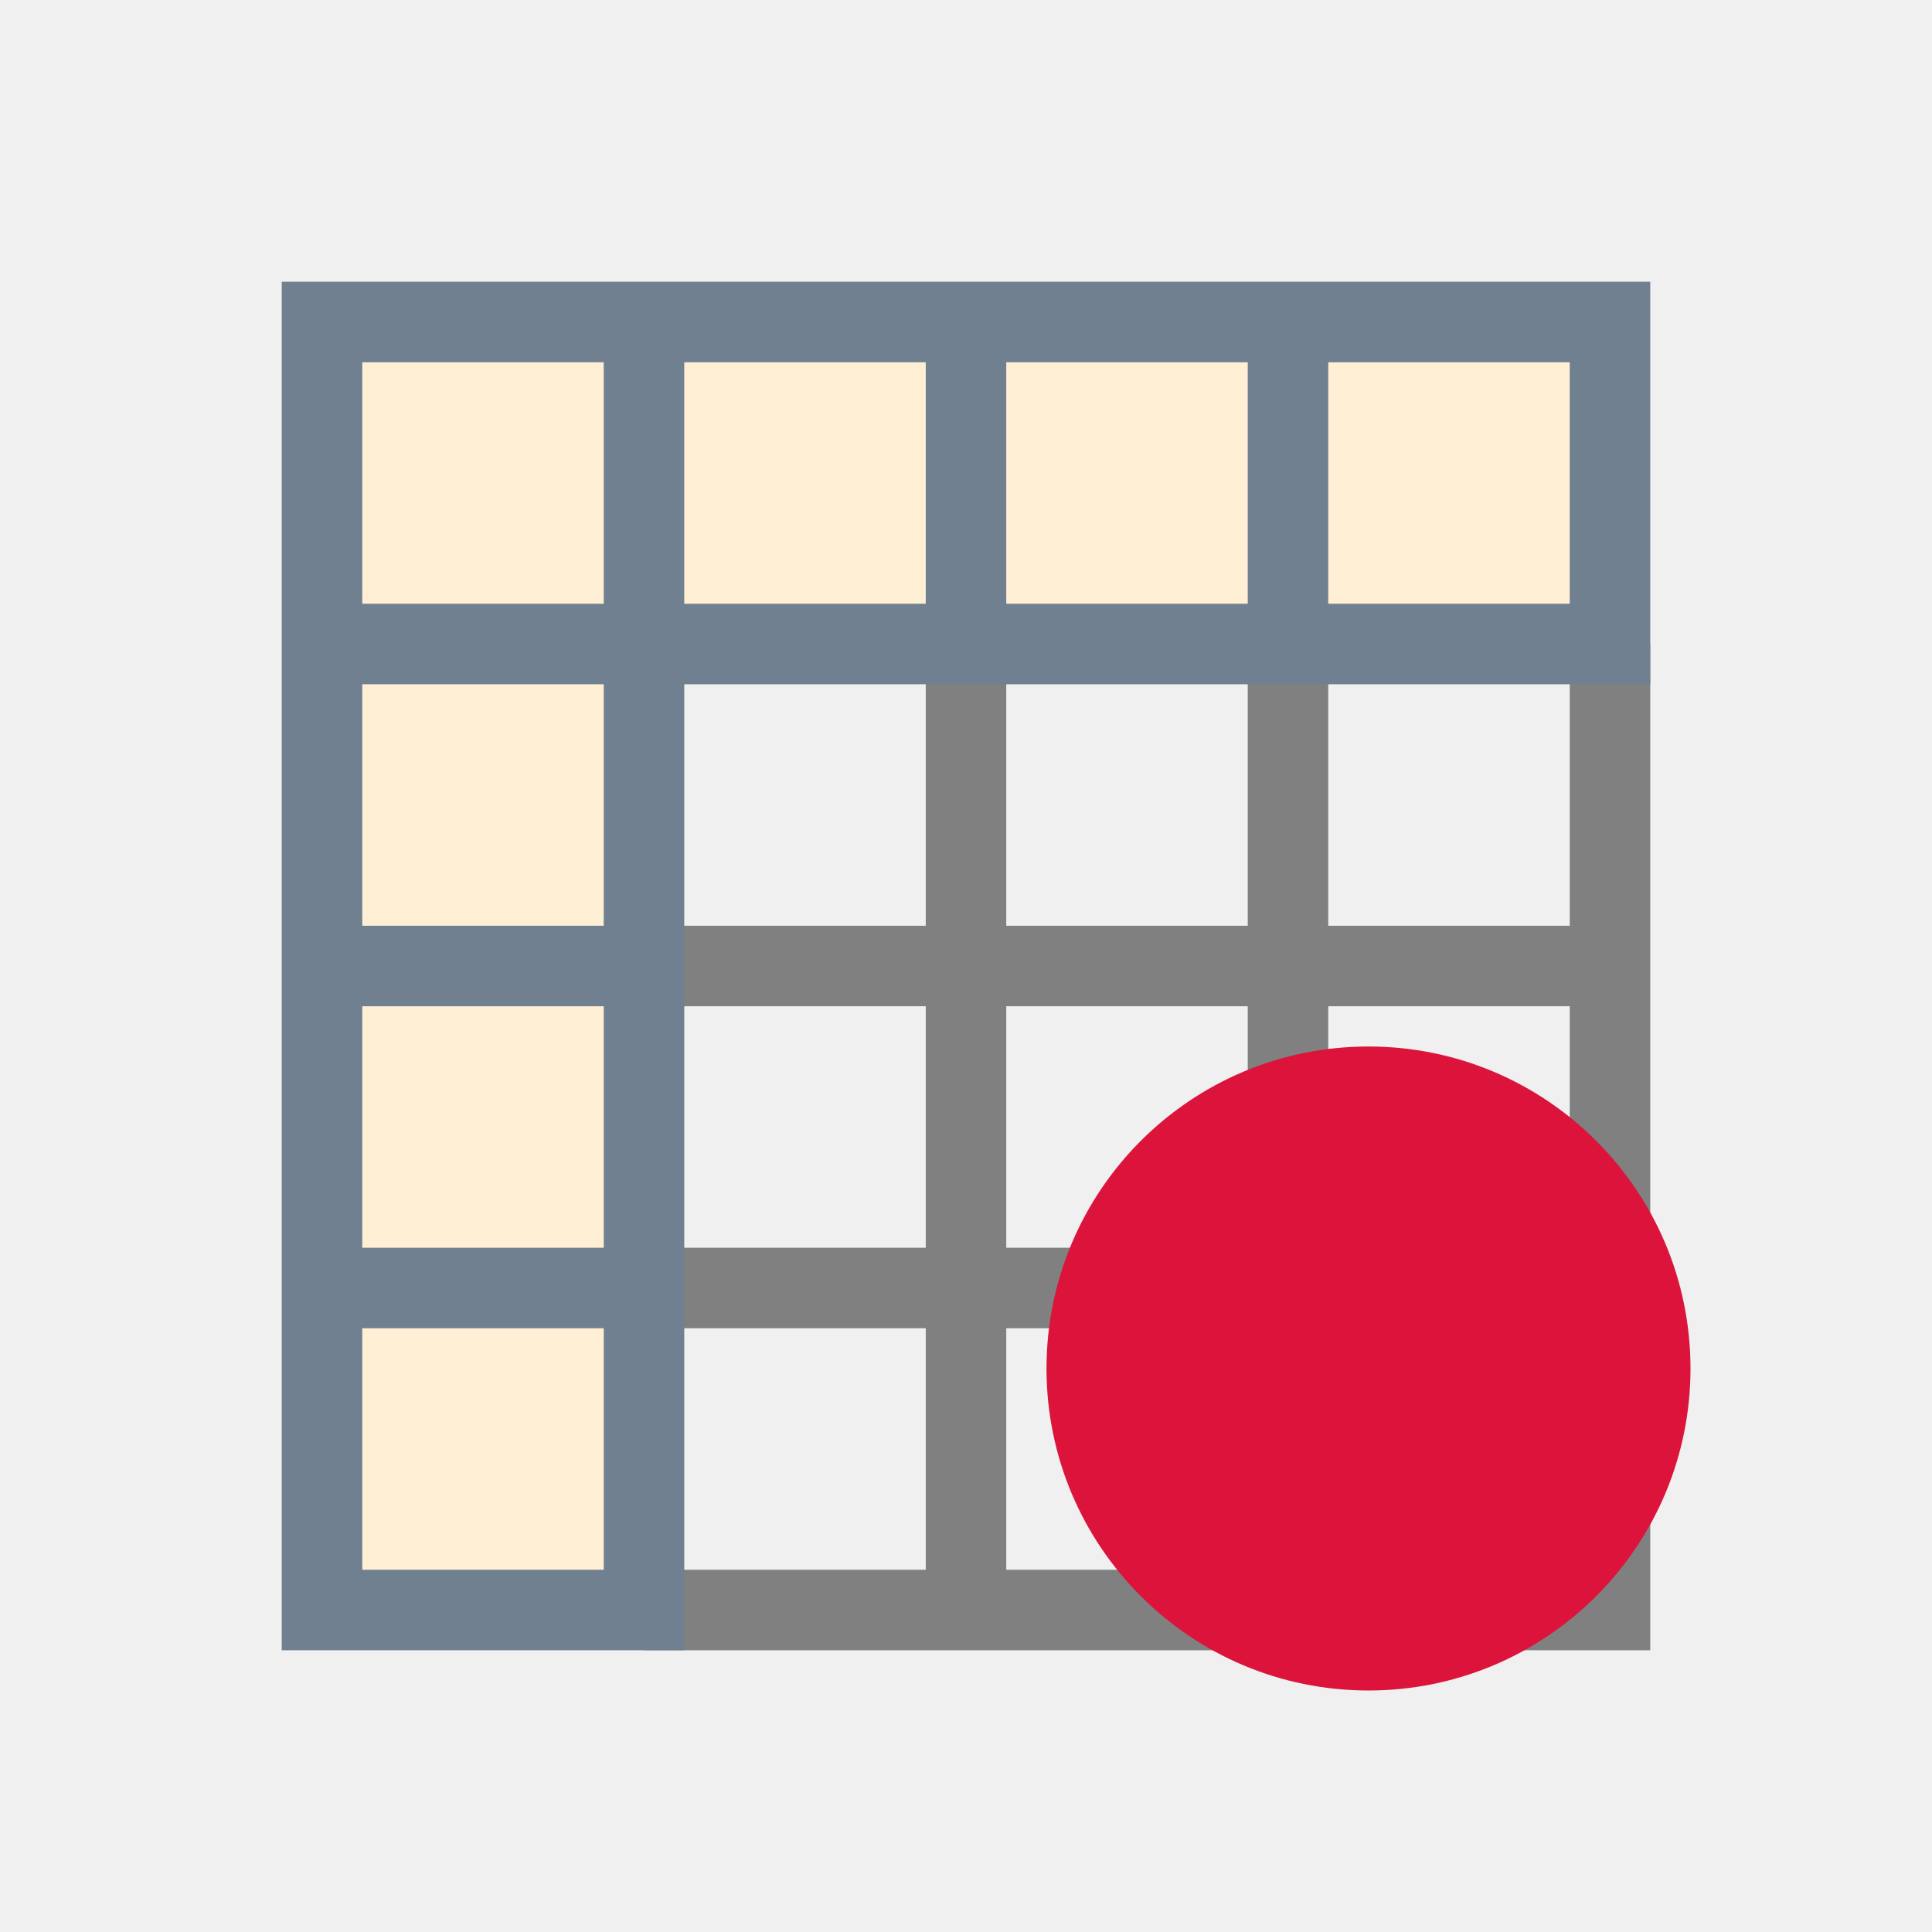
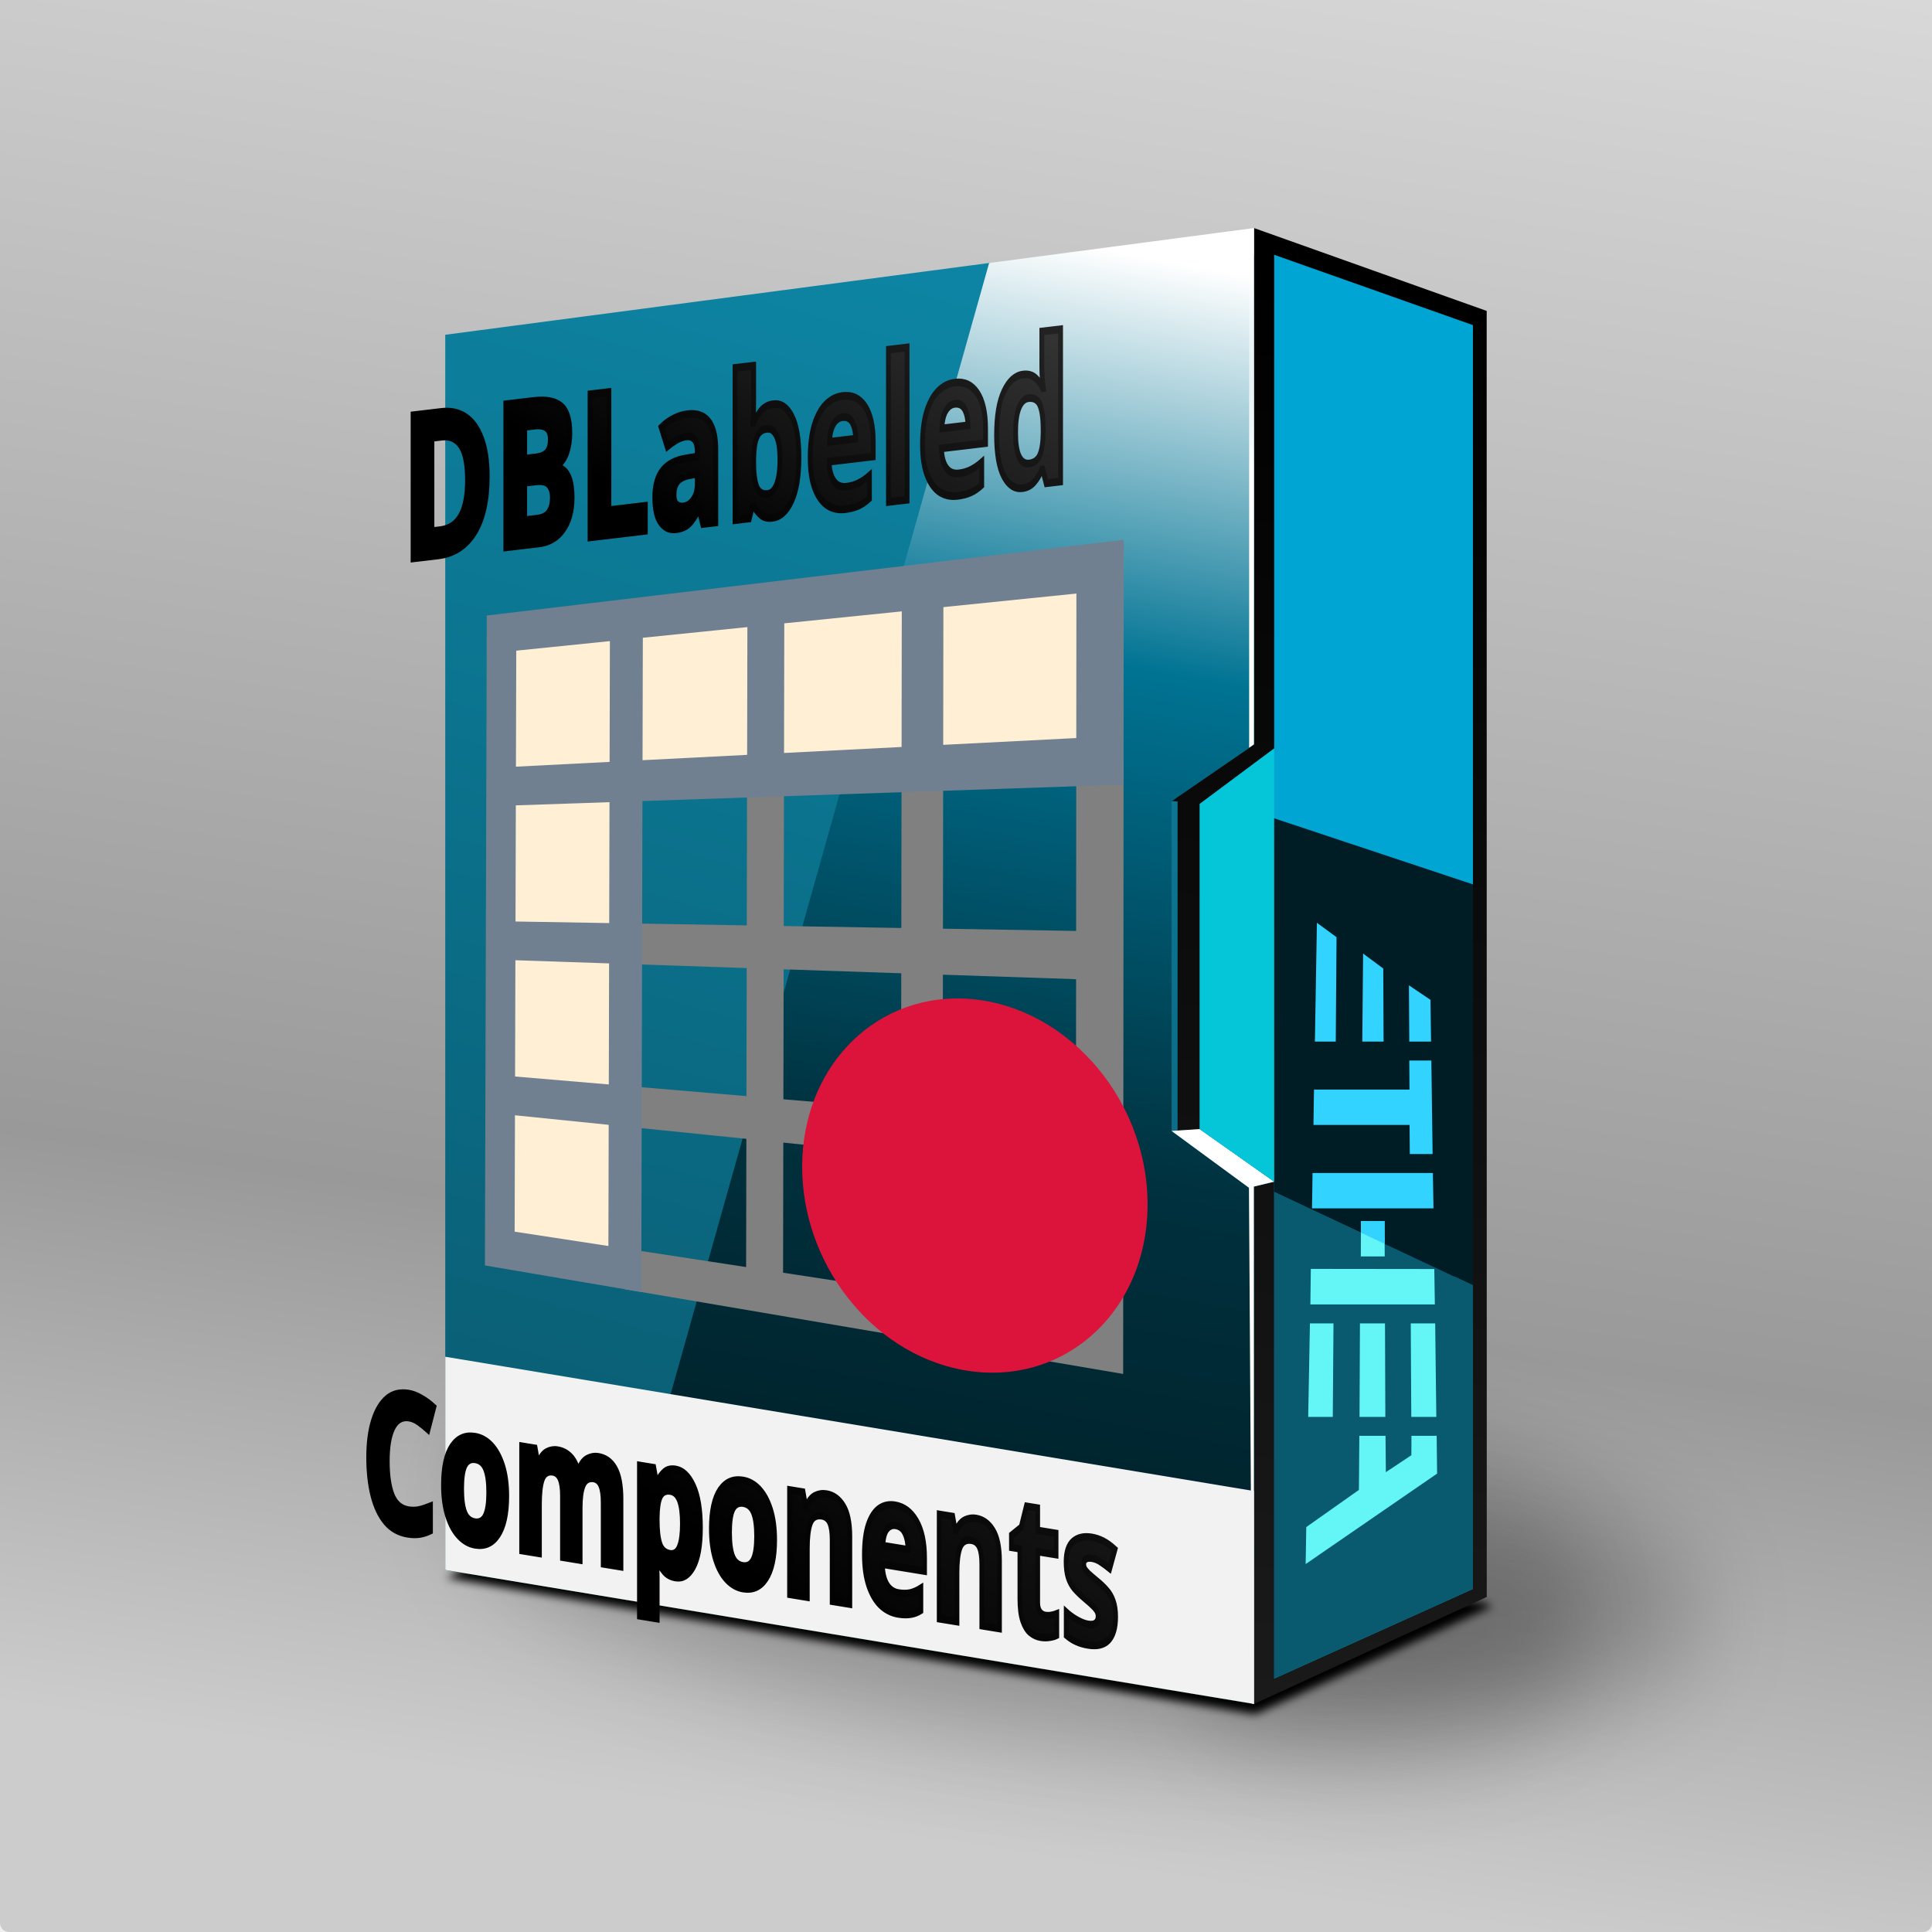
- <svg xmlns="http://www.w3.org/2000/svg" version="1" viewBox="0 0 48 48" enable-background="new 0 0 48 48">
-   <path fill="grey" d="M39,16v7h-6v-7h-2v7h-6v-7h-2v7h-7v2h7v6h-7v2h7v6h-7v2h25V16H39z M39,25v6h-6v-6H39z M25,25h6v6h-6V25z M25,33h6v6h-6V33z M33,39v-6h6v6H33z" />
-   <polygon fill="papayawhip" points="40,8 8,8 8,40 16,40 16,16 40,16" />
-   <path fill="slategray" d="M7,7v34h10V17h24V7H7z M9,23v-6h6v6H9z M15,25v6H9v-6H15z M17,9h6v6h-6V9z M25,9h6v6h-6V9z M15,9v6H9V9H15z M9,39v-6h6v6H9z M39,15h-6V9h6V15z" />
-   <circle fill="crimson" cx="34" cy="34" r="8" />
+ <svg xmlns="http://www.w3.org/2000/svg" xmlns:xlink="http://www.w3.org/1999/xlink" width="200mm" height="200mm" version="1.1" viewBox="0 0 200 200">
+   <defs>
+     <linearGradient id="linearGradient981" x1="150.58" x2="126.5" y1="28.545" y2="172.75" gradientUnits="userSpaceOnUse">
+       <stop offset="0" />
+       <stop stop-color="#1a1a1a" offset="1" />
+     </linearGradient>
+     <linearGradient id="linearGradient1003" x1="51.761" x2="89.975" y1="160.41" y2="25" gradientUnits="userSpaceOnUse">
+       <stop stop-color="#095a6f" offset="0" />
+       <stop stop-color="#0d84a3" stop-opacity=".999" offset="1" />
+     </linearGradient>
+     <linearGradient id="linearGradient2082" x1="91.824" x2="118.09" y1="165.65" y2="23.485" gradientUnits="userSpaceOnUse">
+       <stop stop-color="#001d25" offset="0" />
+       <stop stop-color="#00313e" offset=".349" />
+       <stop stop-color="#007393" offset=".709" />
+       <stop stop-color="#fff" offset="1" />
+     </linearGradient>
+     <linearGradient id="linearGradient2114" x1="122.26" x2="122.26" y1="172.31" y2="20.393" gradientTransform="translate(0)" gradientUnits="userSpaceOnUse">
+       <stop stop-color="#fff" offset="0" />
+       <stop stop-color="#fff" offset=".84" />
+       <stop stop-color="#fff" stop-opacity="0" offset="1" />
+     </linearGradient>
+     <filter id="filter1009" x="-.085" y="-.321" width="1.171" height="1.643" color-interpolation-filters="sRGB">
+       <feGaussianBlur stdDeviation="4.182" />
+     </filter>
+     <filter id="filter1009-9" x="-.191" y="-.72" width="1.382" height="2.439" color-interpolation-filters="sRGB">
+       <feGaussianBlur stdDeviation="9.36" />
+     </filter>
+     <linearGradient id="linearGradient1049" x1="154.16" x2="177.92" y1="199.53" y2=".469" gradientTransform="matrix(1 0 0 1.25 0 -50)" gradientUnits="userSpaceOnUse">
+       <stop stop-color="#ccc" offset="0" />
+       <stop stop-color="#999" offset=".236" />
+       <stop stop-color="#ececec" offset="1" />
+     </linearGradient>
+     <filter id="filter1070" x="-.01" y="-.041" width="1.02" height="1.082" color-interpolation-filters="sRGB">
+       <feGaussianBlur stdDeviation="0.449" />
+     </filter>
+     <filter id="A" x="-.05" y="-.15" width="1.1" height="1.3">
+       <feGaussianBlur stdDeviation="2" />
+     </filter>
+     <linearGradient id="linearGradient919">
+       <stop offset="0" />
+       <stop stop-color="#4d4d4d" offset="1" />
+     </linearGradient>
+     <linearGradient id="linearGradient927">
+       <stop offset="0" />
+       <stop stop-color="#333" offset="1" />
+     </linearGradient>
+     <linearGradient id="linearGradient921" x1="90.659" x2="106.3" y1="71.725" y2="37.656" gradientTransform="matrix(1.2619 0 0 1.2619 1.7894 -28.165)" gradientUnits="userSpaceOnUse" xlink:href="#linearGradient919" />
+     <linearGradient id="linearGradient929" x1="90.659" x2="106.3" y1="71.725" y2="37.656" gradientTransform="matrix(1.2619 0 0 1.2619 1.7894 -28.165)" gradientUnits="userSpaceOnUse" xlink:href="#linearGradient927" />
+     <linearGradient id="linearGradient995" x1="87.85" x2="113.89" y1="66.493" y2="-.032" gradientTransform="matrix(1.2619 0 0 1.2619 4.986 42.092)" gradientUnits="userSpaceOnUse" xlink:href="#linearGradient919" />
+     <linearGradient id="linearGradient997" x1="87.85" x2="113.89" y1="66.493" y2="-.032" gradientTransform="matrix(1.2619 0 0 1.2619 4.986 42.092)" gradientUnits="userSpaceOnUse" xlink:href="#linearGradient927" />
+   </defs>
+   <rect y="-50" width="200" height="250" ry=".935" fill="url(#linearGradient1049)" opacity=".999" stroke-width="1.118" style="paint-order:markers stroke fill" />
+   <ellipse transform="matrix(1.0842 .10644 .042952 1.2051 -12.407 -49.892)" cx="108.5" cy="165.24" rx="58.87" ry="15.61" filter="url(#filter1009)" opacity=".233" style="paint-order:markers stroke fill" />
+   <ellipse transform="matrix(.36117 -.020551 .014308 .65148 101.83 63.468)" cx="108.5" cy="165.24" rx="58.87" ry="15.61" filter="url(#filter1009-9)" opacity=".222" style="paint-order:markers stroke fill" />
+   <path d="m46.244 163.32 83.701 14.132 24.422-11.11-0.316-0.333-86.658-14.695z" filter="url(#filter1070)" />
+   <g transform="translate(3.3145,3.6406)">
+     <path d="m128.59 22.736-29.52 0.849-56.293 7.429v127.87l83.715 13.869 2.099-54.061z" fill="url(#linearGradient1003)" />
+     <path d="m126.5 19.966 24.086 8.58 9e-3 133.13-24.095 11.077-9e-3 -53.554 2.108-0.507-7.706-5.44-2.305 0.149 1e-3 -34.073c-0.205-0.019-0.618-0.044-0.618-0.044l8.529-5.86z" fill="url(#linearGradient981)" />
+     <path d="m126.5 19.966-27.421 3.619-38.908 138.18 66.33 10.988-0.514-53.432-8.014-5.88c1e-5 -11.386 4e-5 -22.771 4e-5 -34.157l8.528-5.86z" fill="url(#linearGradient2082)" />
+     <path d="m128.6 118.68-2.118 0.514 0.01 53.554-0.177-0.03-0.337-53.403-8.014-5.88 2.914-0.197m5.613-93.278v53.458l-0.495 0.34 1e-3 -53.733" fill="url(#linearGradient2114)" stroke-opacity="0" style="mix-blend-mode:normal;paint-order:markers stroke fill" />
+     <path d="m128.59 22.736 20.572 7.279v130.83l-20.572 9.277v-51.434l-7.706-5.44v-33.668l7.706-5.74z" fill="#01a5d4" />
+     <path d="m128.59 73.844v44.847l-7.706-5.44v-33.668z" fill="#05c5d9" />
+     <path d="m130.82 96.272 3.071 1.807v11.597l-3.071-0.207zm13.382 19.434v-3.229l3.071 0.207v10.388l-3.071-0.207v-3.229l-13.382-0.904v-3.931zm3.071 9.473v3.931l-16.454-1.111v-3.931zm0 10.669v3.931l-16.454-1.111v-3.931zm-13.382 5.133v10.388l-3.071-0.207v-10.388zm3.62 18.521v-5.782l3.071 0.207v4.183l3.62-1.639v-2.3l3.071 0.207v4.633l-16.454 7.452v-3.931zm3.071-29.44v3.931l-3.071-0.207v-3.931zm0 11.371v10.388l-3.071-0.207v-10.388zm0-39.422v8.116l-3.071-0.207v-9.713zm3.62 2.128 3.071 1.807v4.633l-3.071-0.207zm3.071 37.745v10.388l-3.071-0.207v-10.388z" fill="#002a63" stroke-width=".31" />
+     <g transform="matrix(0 1 -.59918 0 196.46 45.929)">
+       <path d="m114.92 78.928 9.277 34.334-50.376 2e-3 9.664-34.335z" fill="#095a6f" />
+       <path d="m41.983 78.927 41.501 0.002-9.664 34.335-38.679 0.011z" fill="#001d25" />
+       <path d="m81.8 85.611 3.663-0.096v21.506l-3.678-0.075zm5.625 17.417 9.68 0.12v4.25l-9.68-0.301zm17.241-4.392-5.599-0.075v-4.521l3.763-0.06-1.756-4.407-2.007-0.015v-4.355l3.91-0.075 9.364 22.707-3.828-0.105zm-27.837-4.428 3.663-0.032v4.131l-3.663-0.032zm10.596-0.078 9.68-0.06v4.46l-9.68-0.075zm0-8.672 9.68-0.196v4.325l-9.68 0.09z" fill="#64f6f6" stroke-width=".327" />
+       <path d="m76.829 94.208 2.362-0.021-1.151 4.099-1.21-0.011zm-30.872 11.685 1.49-3.392 10.806 0.135v3.603zm17.267-15.997-3.009 0.038v-3.813l9.68-0.218v3.941l-3.009 0.038v16.608l-3.663-0.096zm8.634-4.04 3.663-0.106v20.986l-3.663-0.09zm-21.167 8.575 7.563-0.06v3.678l-9.111-0.135zm1.74-4.437 1.505-3.723 4.317-0.098v3.761z" fill="#33d3ff" />
+     </g>
+   </g>
+   <g>
+     <path d="m46.095 162.52v-22.071l83.714 13.902-1.5e-4 22.038z" fill="#f2f2f2" />
+     <g font-family="sans-serif" letter-spacing="0px" word-spacing="0px">
+       <text id="textTop" transform="matrix(.79095 -.093869 0 1.2643 0 0)" x="111.259" y="49.732" fill="url(#linearGradient921)" font-size="16.405px" stroke="url(#linearGradient929)" stroke-width="0.631" text-anchor="middle" style="line-height:1.25" xml:space="preserve">
+         <tspan x="111.259" y="49.732" fill="url(#linearGradient921)" font-family="sans-serif" font-size="16.405px" font-weight="bold" stroke="url(#linearGradient929)" stroke-width="0.631" text-anchor="middle">DBLabeled</tspan>
+       </text>
+       <text id="textBottom" transform="matrix(.79095 .12918 0 1.2643 0 0)" x="111.259" y="119.989" fill="url(#linearGradient995)" font-size="15.694px" stroke="url(#linearGradient997)" stroke-width="0.604" text-anchor="middle" style="line-height:1.25" xml:space="preserve">
+         <tspan x="111.259" y="119.989" fill="url(#linearGradient995)" font-family="sans-serif" font-size="15.694px" font-weight="bold" stroke="url(#linearGradient997)" stroke-width="0.604" text-anchor="middle">Components</tspan>
+       </text>
+     </g>
+   </g>
+   <style type="text/css">.st0{fill:#9494b8;stroke:white;stroke-width:1.5;stroke-linecap:round;stroke-linejoin:round;stroke-miterlimit:10;}
+     .st1{fill:#0d6efd;stroke:white;stroke-width:1.5;stroke-linecap:round;stroke-linejoin:round;stroke-miterlimit:10;}</style>
+   <g id="logo-paths">
+     <path d="M111.415,78.897L111.4,96.371L97.616,96.138L97.638,79.484L93.328,79.668L93.304,96.066L81.13,95.861L81.159,80.186L77.338,80.349L77.307,95.797L64.758,95.585L64.748,99.789L77.299,100.213L77.272,113.471L64.718,112.406L64.708,116.614L77.263,117.893L77.237,131.167L64.677,129.245L64.667,133.458L116.27,142.231L116.313,78.689L111.415,78.897ZM111.396,101.367L111.383,116.365L97.591,115.195L97.61,100.9L111.396,101.367ZM81.122,100.343L93.298,100.754L93.277,114.829L81.097,113.796L81.122,100.343ZM81.088,118.283L93.27,119.524L93.25,133.616L81.063,131.752L81.088,118.283ZM97.566,134.276L97.585,119.963L111.379,121.368L111.366,136.387L97.566,134.276Z" fill="#808080" id="path15" />
+     <path id="polygon15" style="fill:#ffefd5" d="M64.794,80.883L113.843,78.794L113.859,58.685L51.908,65.526L51.726,129.261L64.672,131.352L64.794,80.883Z" />
+     <path d="M50.392,63.72L50.197,130.998L66.386,133.751L66.506,82.924L116.311,81.225L116.328,55.88L50.392,63.72ZM53.365,95.394L53.399,83.371L63.095,83.04L63.064,95.557L53.365,95.394ZM63.054,99.731L63.023,112.262L53.32,111.439L53.354,99.403L63.054,99.731ZM66.546,66.021L77.369,64.917L77.343,78.143L66.516,78.696L66.546,66.021ZM81.189,64.528L93.352,63.288L93.332,77.327L81.164,77.948L81.189,64.528ZM63.136,66.368L63.105,78.871L53.41,79.366L53.444,67.356L63.136,66.368ZM53.275,127.501L53.309,115.453L63.012,116.441L62.981,128.986L53.275,127.501ZM111.417,76.403L97.641,77.106L97.66,62.848L111.429,61.444L111.417,76.403Z" fill="#708090" id="path16" />
+     <path id="circle16" style="fill:#dc143c" d="M118.796,124.689C118.796,125.398 118.76,126.094 118.69,126.776C118.621,127.457 118.517,128.124 118.382,128.775C118.247,129.425 118.08,130.059 117.883,130.675C117.687,131.29 117.46,131.887 117.206,132.463C116.951,133.04 116.669,133.595 116.361,134.128C116.054,134.662 115.72,135.173 115.363,135.66C115.007,136.147 114.626,136.611 114.225,137.049C113.823,137.487 113.401,137.899 112.959,138.285C112.517,138.671 112.056,139.03 111.578,139.36C111.1,139.691 110.606,139.994 110.096,140.268C109.587,140.541 109.062,140.786 108.525,141C107.988,141.214 107.439,141.398 106.878,141.551C106.318,141.704 105.747,141.825 105.168,141.914C104.588,142.004 104,142.061 103.405,142.086C102.81,142.11 102.208,142.102 101.601,142.06C100.994,142.018 100.382,141.942 99.767,141.833C99.152,141.723 98.548,141.582 97.957,141.411C97.366,141.24 96.787,141.041 96.222,140.814C95.657,140.587 95.105,140.333 94.567,140.055C94.03,139.776 93.507,139.473 93,139.148C92.493,138.822 92.001,138.474 91.525,138.105C91.05,137.737 90.591,137.347 90.149,136.939C89.708,136.532 89.283,136.105 88.877,135.661C88.471,135.218 88.084,134.758 87.715,134.282C87.346,133.807 86.997,133.317 86.668,132.813C86.338,132.309 86.029,131.792 85.741,131.263C85.452,130.733 85.185,130.192 84.94,129.64C84.695,129.088 84.471,128.526 84.271,127.955C84.071,127.383 83.893,126.803 83.74,126.215C83.587,125.627 83.457,125.031 83.353,124.428C83.249,123.825 83.17,123.216 83.117,122.602C83.065,121.987 83.038,121.367 83.039,120.742C83.041,120.118 83.069,119.504 83.124,118.902C83.179,118.299 83.26,117.708 83.366,117.128C83.473,116.549 83.604,115.982 83.759,115.429C83.915,114.875 84.094,114.335 84.296,113.808C84.498,113.282 84.723,112.77 84.97,112.273C85.217,111.776 85.486,111.294 85.775,110.83C86.065,110.365 86.376,109.917 86.707,109.486C87.037,109.056 87.388,108.644 87.758,108.251C88.127,107.858 88.516,107.484 88.923,107.131C89.33,106.778 89.755,106.446 90.197,106.136C90.64,105.827 91.099,105.54 91.575,105.277C92.051,105.014 92.543,104.775 93.05,104.562C93.558,104.349 94.081,104.162 94.618,104.003C95.155,103.843 95.707,103.712 96.272,103.61C96.837,103.509 97.415,103.437 98.006,103.397C98.597,103.357 99.2,103.349 99.814,103.375C100.428,103.401 101.04,103.461 101.646,103.553C102.252,103.645 102.853,103.769 103.447,103.925C104.041,104.08 104.628,104.267 105.207,104.484C105.785,104.7 106.355,104.947 106.914,105.223C107.474,105.499 108.022,105.803 108.558,106.136C109.094,106.468 109.617,106.827 110.125,107.212C110.634,107.597 111.127,108.009 111.604,108.444C112.081,108.879 112.54,109.339 112.981,109.821C113.422,110.303 113.844,110.808 114.244,111.334C114.644,111.86 115.024,112.406 115.379,112.971C115.735,113.536 116.068,114.12 116.374,114.721C116.681,115.321 116.962,115.938 117.216,116.57C117.469,117.201 117.695,117.847 117.891,118.506C118.087,119.164 118.253,119.834 118.387,120.514C118.521,121.194 118.624,121.884 118.693,122.58C118.762,123.277 118.797,123.981 118.796,124.689Z" />
+   </g>
+   <g id="layerLogoEthea" style="display:none">
+     <g transform="matrix(0.44467 0 0 0.44467 55.10859 -24.11178)">
+       <g transform="translate(2 2)" opacity=".6" filter="url(#A)">
+         <g transform="matrix(.12 0 0 .12 -32.36919 0)">
+           <path d="m 29.96,376.137c-0.765-0.654-6.082-10.147-9.772-17.448-12.307-24.347-18.221-44.831-19.118-66.237-0.861-20.522 6.328-41.535 20.128-58.833 16.357-20.505 41.513-34.639 70.082-39.376 7.134-1.183 11.248-1.518 20.132-1.637 4.627-0.062 8.457-0.158 8.512-0.214 0.055-0.055-0.175-1.386-0.511-2.957-0.531-2.482-0.611-3.582-0.605-8.387 7e-3 -6.277 0.342-8.228 2.267-13.199 1.208-3.12 1.621-3.593 3.034-3.476l1.013 0.083 3.043 5.926c5.503 10.714 10.216 17.563 17.574 25.534 1.624 1.759 1.912 1.962 2.783 1.962 0.648 0 1.164-0.192 1.546-0.574l0.574-0.574-0.7-2.837c-3.615-14.647-2.201-26.711 4.257-36.329 2.295-3.418 3.182-4.301 4.32-4.301 1.018 0 1.694 0.505 1.878 1.401 0.064 0.316 0.434 2.233 0.82 4.261 1.827 9.582 5.785 20.44 10.921 29.961 4.055 7.518 7.997 13.592 16.45 25.346 7.444 10.352 8.77 12.251 10.854 15.539 7.009 11.059 9.667 18.641 9.645 27.522-0.011 4.68-0.521 7.66-2.076 12.127-1.019 2.928-3.509 8.108-4.155 8.644-0.22 0.183-0.853 0.295-1.407 0.25l-1.006-0.083-5.54-11.061c-6.321-12.621-9.03-17.596-10.148-18.633-0.593-0.55-1.045-0.724-1.881-0.724-0.983 0-1.243 0.148-2.432 1.383-2.387 2.478-3.861 6.679-3.336 9.506 0.37 1.991 0.518 2.298 3.529 7.309 10.68 17.771 14.324 32.016 11.222 43.858-1.549 5.914-5.86 11.878-11.474 15.87-2.53 1.8-3.338 1.979-4.3 0.956l-0.615-0.654 0.501-3.23c0.652-4.203 0.664-10.016 0.027-13.035-2.438-11.55-11.258-23.668-24.147-33.174-8.087-5.965-17.017-10.226-25.81-12.315-7.923-1.883-19.198-2.031-28.97-0.382-19.669 3.32-36.586 14.363-48.172 31.447-7.722 11.386-13.611 25.896-16.191 39.9-1.256 6.813-1.587 10.664-1.587 18.436 0 7.276 0.338 11.622 1.319 16.984 0.789 4.308 0.787 4.716-0.028 5.357-0.878 0.691-1.729 0.729-2.453 0.11z" fill="#000" stroke="#000" stroke-width="2" />
+           <path d="m 209.67,498.767c-49.73-2.441-94.499-24.132-120.6-58.433-10.493-13.787-18.028-29.405-21.983-45.562-3.302-13.493-4.537-30.212-3.054-41.349 1.702-12.783 6.648-26.898 12.468-35.579 8.573-12.788 21.628-21.916 34.982-24.461 4.132-0.787 7.705-1.084 8.509-0.707 1.017 0.476 1.258 1.535 0.687 3.012-1.538 3.977-2.547 7.129-3.14 9.804-4.627 20.86 4.267 41.937 23.959 56.779 22.585 17.022 55.759 22.871 85.69 15.111 27.034-7.01 47.752-24.184 54.636-45.288 2.01-6.161 2.381-8.632 2.374-15.805-6e-3 -5.716-0.06-6.443-0.717-9.511-0.391-1.827-1.318-5.205-2.061-7.506-5.433-16.845-15.016-33.609-30.696-53.696-19.119-24.493-33.999-44.335-46.613-62.154-41.496-58.622-60.928-99.326-60.937-127.64-7e-3 -22.885 12.471-38.088 38.327-46.7 21.684-7.222 54.628-9.627 97.438-7.115 17.919 1.052 47.601 3.89 48.503 4.638 1.024 0.849 0.943 2.825-0.133 3.266-0.24 0.098-2.57 0.585-5.177 1.082-19.711 3.754-32.714 9.574-41.244 18.462-4.794 4.994-7.725 10.472-9.196 17.186-3.824 17.452 4.079 41.758 24.368 74.935 8.535 13.957 18.359 28.39 37.103 54.509 4.782 6.663 11.436 15.967 14.786 20.675 3.351 4.708 7.344 10.159 8.874 12.115 8.516 10.888 17.588 24.64 23.713 35.95 17.538 32.378 24.604 63.991 21.134 94.548-0.214 1.883-0.575 5.142-0.802 7.243-2.268 20.983-9.814 43.451-21.318 63.471-14.952 26.022-36.383 47.977-61.367 62.865-30.6 18.235-70.426 27.724-108.51 25.855z" fill="#000" stroke="#000" stroke-width="2" />
+           <path transform="matrix(1.77395 0 0 1.77395 -436.5574 -231.9272)" d="m 565.037,411.47 21.235-52.192h153.98v52.192zm246.04-227.41h-42.872v-52.192h137.93v52.192h-42.872v227.41h-52.192zm123.03-52.192h52.192v279.6h-52.192zm141.66 0h52.192v279.6h-52.192zm80.152 227.41h137.93v52.192h-137.93zm242.67-61.512h-76.773v-52.192h55.547l-25.015-61.512h-30.532v-52.192h61.512l113.7 279.6h-52.192zm-393.66-52.192h52.192v52.192h-52.192zm150.99 0h137.93v52.192h-137.93zm-523.44 0h107.76v52.192h-128.97zm25.015-61.512 21.235-52.192h61.512v52.192zm498.42-52.192h137.93v52.192h-137.93z" fill="#000" stroke="#000" stroke-width="2.255" />
+         </g>
+       </g>
+       <g transform="matrix(.12 0 0 .12 -32.36919 0)">
+         <path d="m 29.96,376.137c-0.765-0.654-6.082-10.147-9.772-17.448-12.307-24.347-18.221-44.831-19.118-66.237-0.861-20.522 6.328-41.535 20.128-58.833 16.357-20.505 41.513-34.639 70.082-39.376 7.134-1.183 11.248-1.518 20.132-1.637 4.627-0.062 8.457-0.158 8.512-0.214 0.055-0.055-0.175-1.386-0.511-2.957-0.531-2.482-0.611-3.582-0.605-8.387 7e-3 -6.277 0.342-8.228 2.267-13.199 1.208-3.12 1.621-3.593 3.034-3.476l1.013 0.083 3.043 5.926c5.503 10.714 10.216 17.563 17.574 25.534 1.624 1.759 1.912 1.962 2.783 1.962 0.648 0 1.164-0.192 1.546-0.574l0.574-0.574-0.7-2.837c-3.615-14.647-2.201-26.711 4.257-36.329 2.295-3.418 3.182-4.301 4.32-4.301 1.018 0 1.694 0.505 1.878 1.401 0.064 0.316 0.434 2.233 0.82 4.261 1.827 9.582 5.785 20.44 10.921 29.961 4.055 7.518 7.997 13.592 16.45 25.346 7.444 10.352 8.77 12.251 10.854 15.539 7.009 11.059 9.667 18.641 9.645 27.522-0.011 4.68-0.521 7.66-2.076 12.127-1.019 2.928-3.509 8.108-4.155 8.644-0.22 0.183-0.853 0.295-1.407 0.25l-1.006-0.083-5.54-11.061c-6.321-12.621-9.03-17.596-10.148-18.633-0.593-0.55-1.045-0.724-1.881-0.724-0.983 0-1.243 0.148-2.432 1.383-2.387 2.478-3.861 6.679-3.336 9.506 0.37 1.991 0.518 2.298 3.529 7.309 10.68 17.771 14.324 32.016 11.222 43.858-1.549 5.914-5.86 11.878-11.474 15.87-2.53 1.8-3.338 1.979-4.3 0.956l-0.615-0.654 0.501-3.23c0.652-4.203 0.664-10.016 0.027-13.035-2.438-11.55-11.258-23.668-24.147-33.174-8.087-5.965-17.017-10.226-25.81-12.315-7.923-1.883-19.198-2.031-28.97-0.382-19.669 3.32-36.586 14.363-48.172 31.447-7.722 11.386-13.611 25.896-16.191 39.9-1.256 6.813-1.587 10.664-1.587 18.436 0 7.276 0.338 11.622 1.319 16.984 0.789 4.308 0.787 4.716-0.028 5.357-0.878 0.691-1.729 0.729-2.453 0.11z" fill="#9c9b9b" stroke="#7a7a7a" stroke-width="2" />
+         <path d="m 209.67,498.767c-49.73-2.441-94.499-24.132-120.6-58.433-10.493-13.787-18.028-29.405-21.983-45.562-3.302-13.493-4.537-30.212-3.054-41.349 1.702-12.783 6.648-26.898 12.468-35.579 8.573-12.788 21.628-21.916 34.982-24.461 4.132-0.787 7.705-1.084 8.509-0.707 1.017 0.476 1.258 1.535 0.687 3.012-1.538 3.977-2.547 7.129-3.14 9.804-4.627 20.86 4.267 41.937 23.959 56.779 22.585 17.022 55.759 22.871 85.69 15.111 27.034-7.01 47.752-24.184 54.636-45.288 2.01-6.161 2.381-8.632 2.374-15.805-6e-3 -5.716-0.06-6.443-0.717-9.511-0.391-1.827-1.318-5.205-2.061-7.506-5.433-16.845-15.016-33.609-30.696-53.696-19.119-24.493-33.999-44.335-46.613-62.154-41.496-58.622-60.928-99.326-60.937-127.64-7e-3 -22.885 12.471-38.088 38.327-46.7 21.684-7.222 54.628-9.627 97.438-7.115 17.919 1.052 47.601 3.89 48.503 4.638 1.024 0.849 0.943 2.825-0.133 3.266-0.24 0.098-2.57 0.585-5.177 1.082-19.711 3.754-32.714 9.574-41.244 18.462-4.794 4.994-7.725 10.472-9.196 17.186-3.824 17.452 4.079 41.758 24.368 74.935 8.535 13.957 18.359 28.39 37.103 54.509 4.782 6.663 11.436 15.967 14.786 20.675 3.351 4.708 7.344 10.159 8.874 12.115 8.516 10.888 17.588 24.64 23.713 35.95 17.538 32.378 24.604 63.991 21.134 94.548-0.214 1.883-0.575 5.142-0.802 7.243-2.268 20.983-9.814 43.451-21.318 63.471-14.952 26.022-36.383 47.977-61.367 62.865-30.6 18.235-70.426 27.724-108.51 25.855z" fill="#3ba08b" stroke="#227b69" stroke-width="2" />
+         <path transform="matrix(1.77395 0 0 1.77395 -436.5574 -231.9272)" d="m 565.037,411.47 21.235-52.192h153.98v52.192zm246.04-227.41h-42.872v-52.192h137.93v52.192h-42.872v227.41h-52.192zm123.03-52.192h52.192v279.6h-52.192zm141.66 0h52.192v279.6h-52.192zm80.152 227.41h137.93v52.192h-137.93zm242.67-61.512h-76.773v-52.192h55.547l-25.015-61.512h-30.532v-52.192h61.512l113.7 279.6h-52.192zm-393.66-52.192h52.192v52.192h-52.192zm150.99 0h137.93v52.192h-137.93zm-523.44 0h107.76v52.192h-128.97zm25.015-61.512 21.235-52.192h61.512v52.192zm498.42-52.192h137.93v52.192h-137.93z" fill="#3ba08b" stroke="#227b69" stroke-width="2.255" />
+       </g>
+     </g>
+     <rect x="34.713" y="-50" width="130.57" height="250" fill="none" opacity=".6" stroke-linejoin="round" stroke-width=".06" style="paint-order:stroke fill markers" />
+   </g>
+   <rect x="34.713" y="-50" width="130.57" height="250" fill="none" opacity=".6" stroke-linejoin="round" stroke-width=".06" style="paint-order:stroke fill markers" />
</svg>
